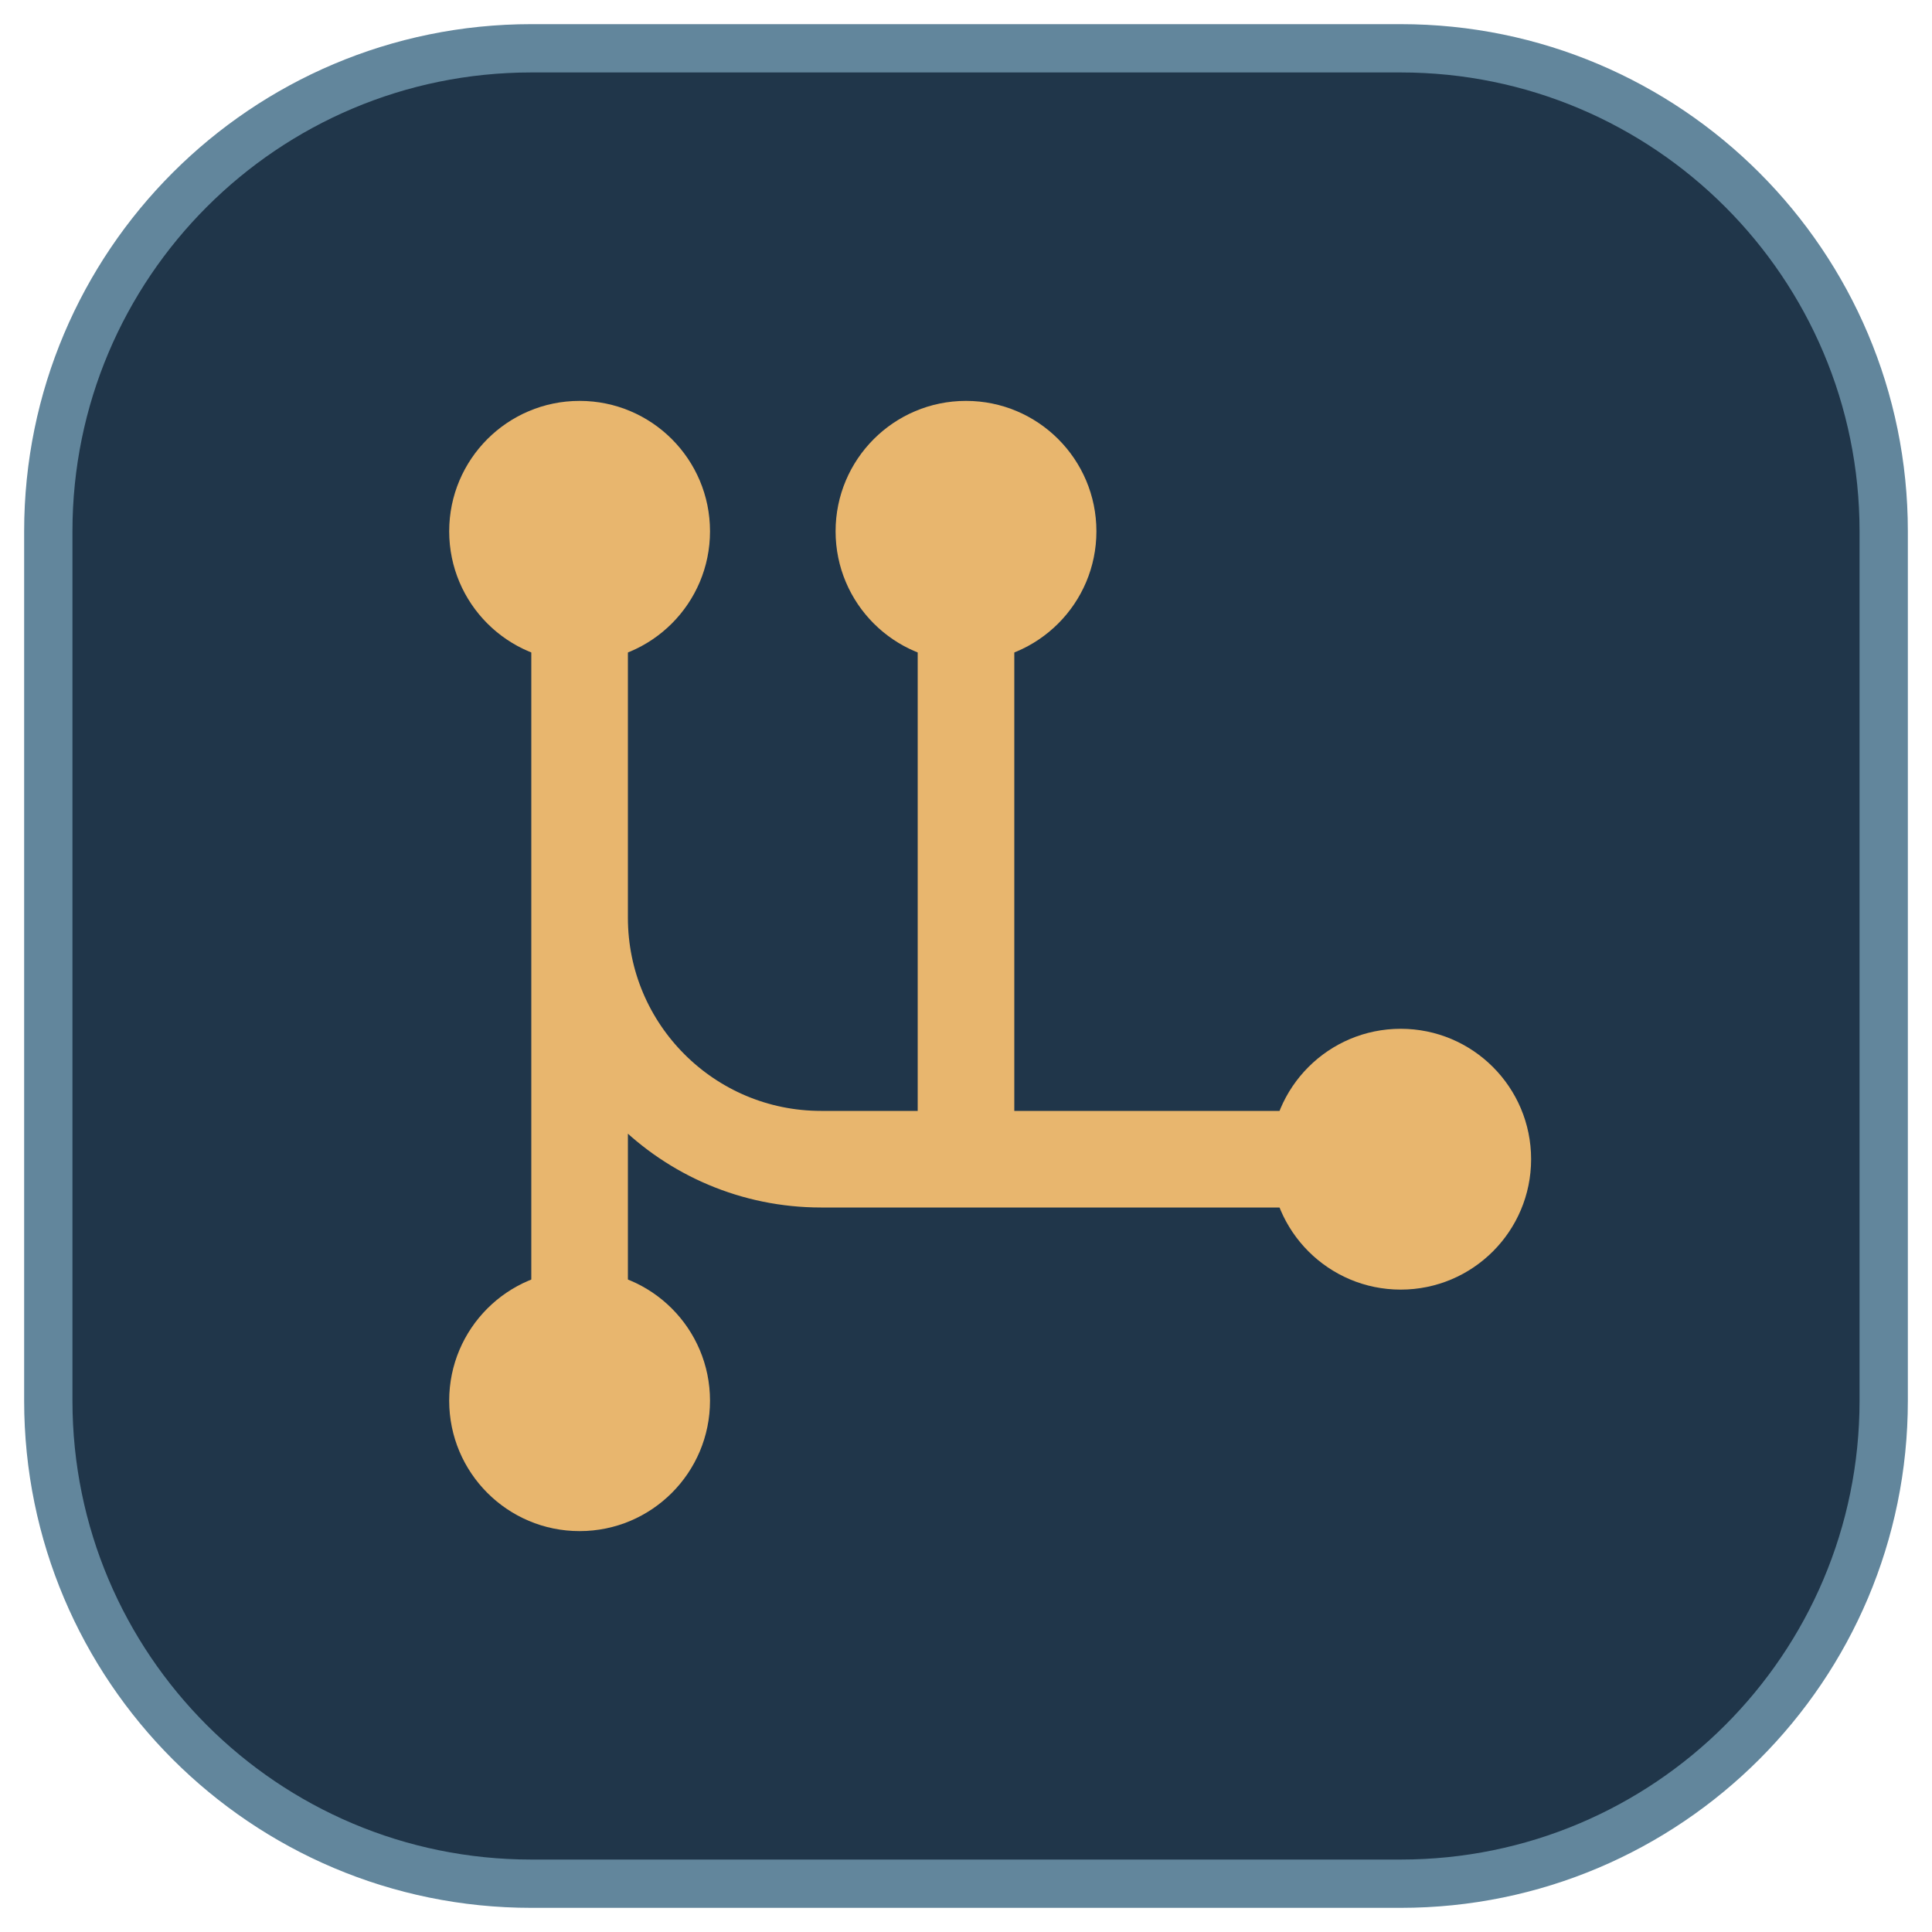
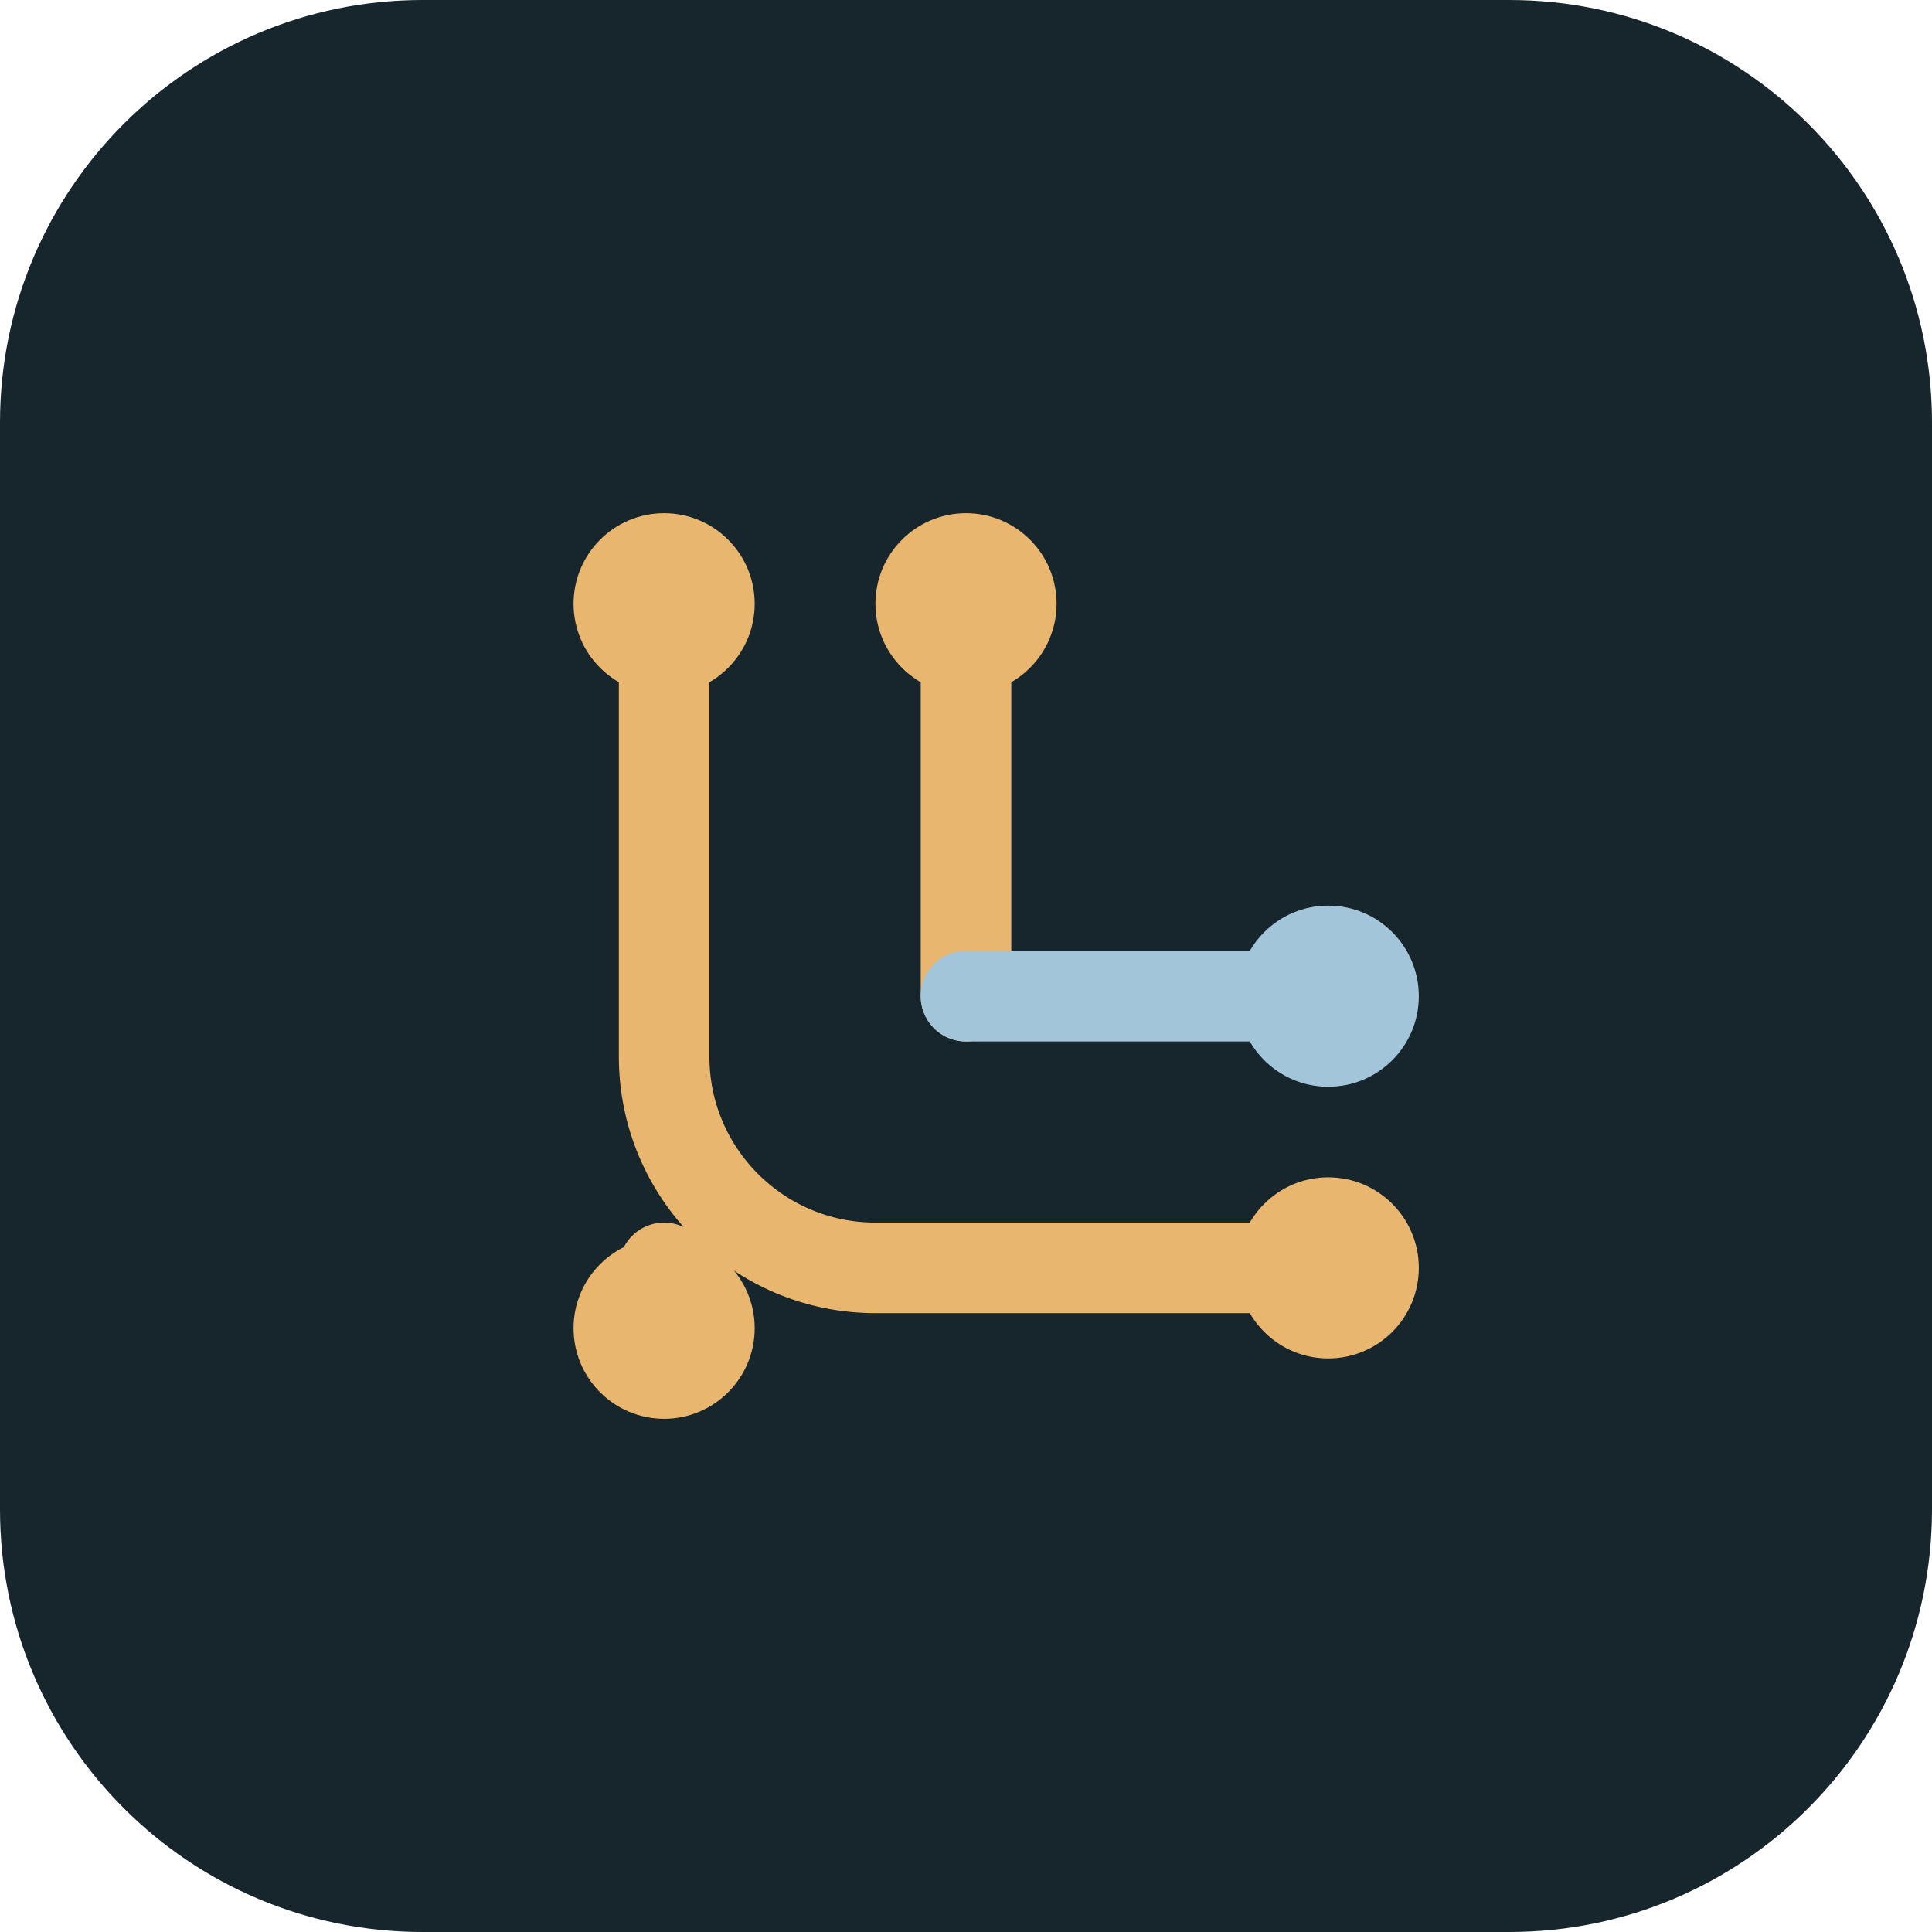
- <svg xmlns="http://www.w3.org/2000/svg" width="40" height="40" viewBox="0 0 40 40">
-   <rect x="1" y="1" width="38" height="38" rx="10" fill="#20364a" stroke="#62869c" />
-   <path d="M12 12v7a5 5 0 0 0 5 5h11M12 28V12m8 12V12" fill="none" stroke="#e8b66e" stroke-width="2" stroke-linecap="round" />
+ <svg xmlns="http://www.w3.org/2000/svg" width="512" height="512" viewBox="0 0 512 512">
+   <rect width="512" height="512" rx="112" fill="#17252c" />
+   <g fill="none" stroke="#e8b66e" stroke-width="24" stroke-linecap="round" stroke-linejoin="round">
+     <path d="M176 160v120a56 56 0 0 0 56 56h120M256 160v104M176 336v16" />
+     <path d="M256 264h96" stroke="#a2c5d9" />
+   </g>
  <g fill="#e8b66e">
-     <circle cx="12" cy="11" r="2.7" />
-     <circle cx="20" cy="11" r="2.7" />
-     <circle cx="29" cy="24" r="2.7" />
-     <circle cx="12" cy="29" r="2.7" />
+     <circle cx="176" cy="160" r="24" />
+     <circle cx="256" cy="160" r="24" />
+     <circle cx="352" cy="336" r="24" />
+     <circle cx="176" cy="352" r="24" />
  </g>
+   <circle cx="352" cy="264" r="24" fill="#a2c5d9" />
</svg>
